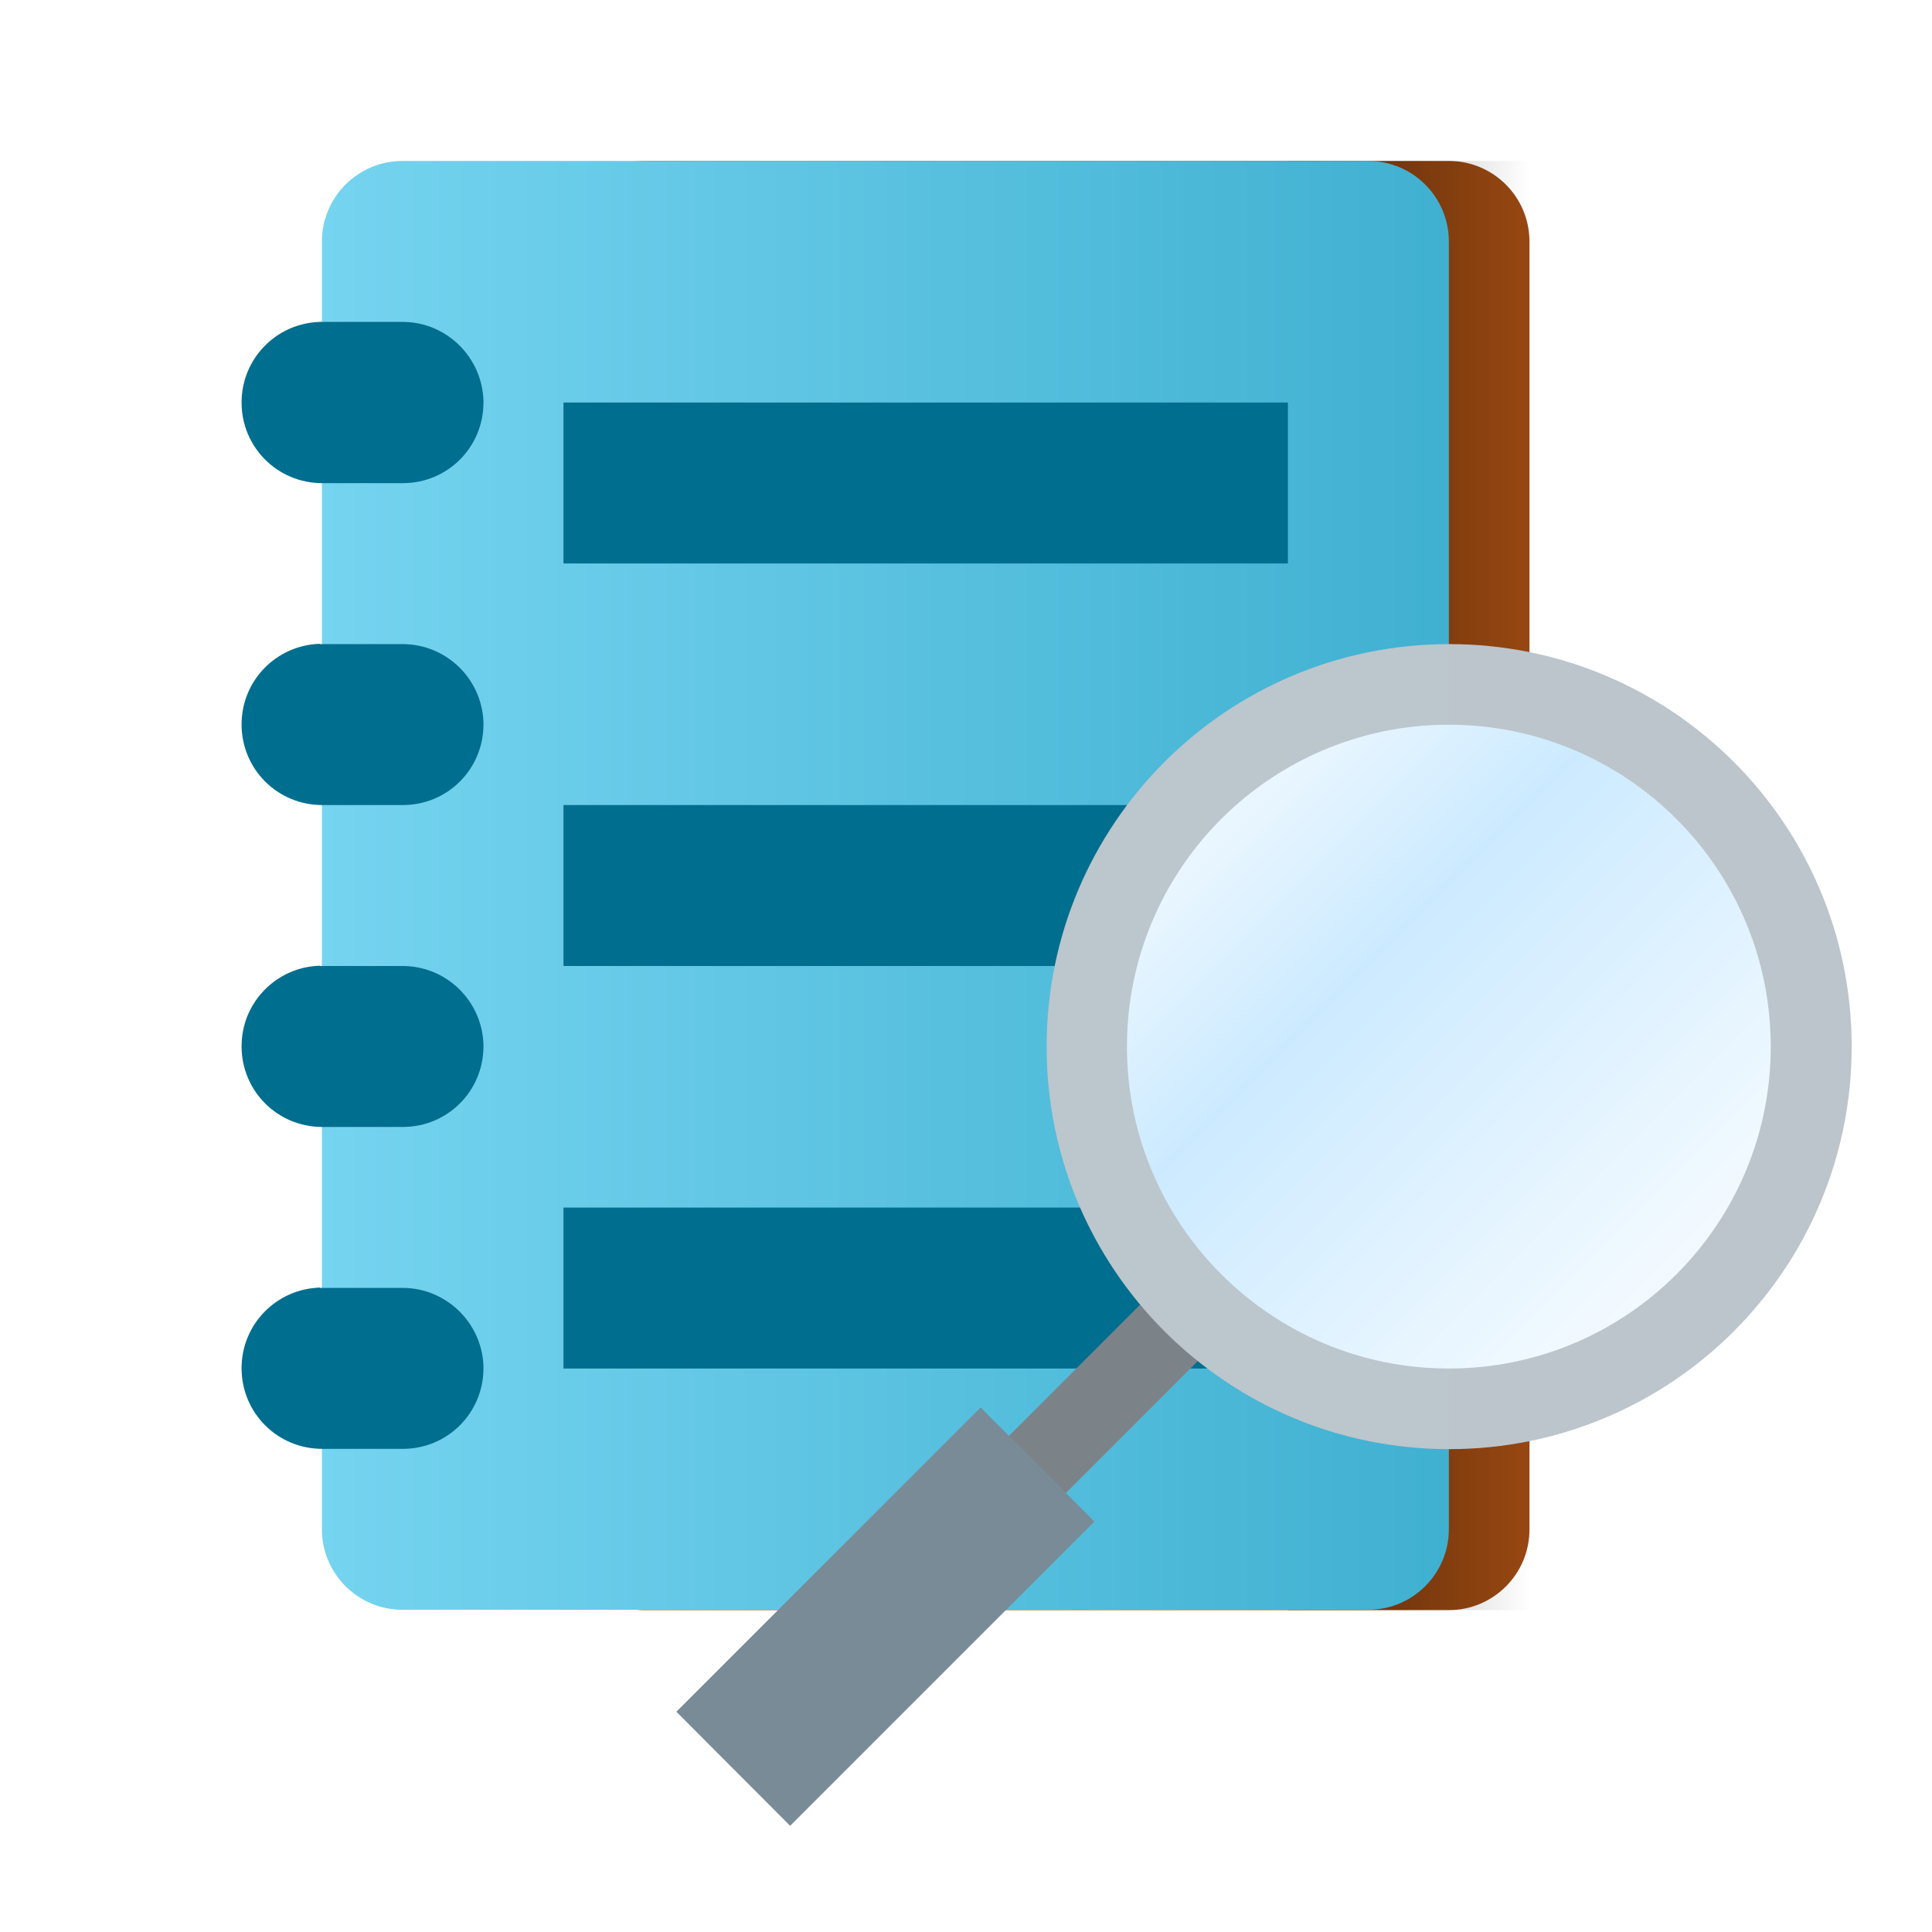
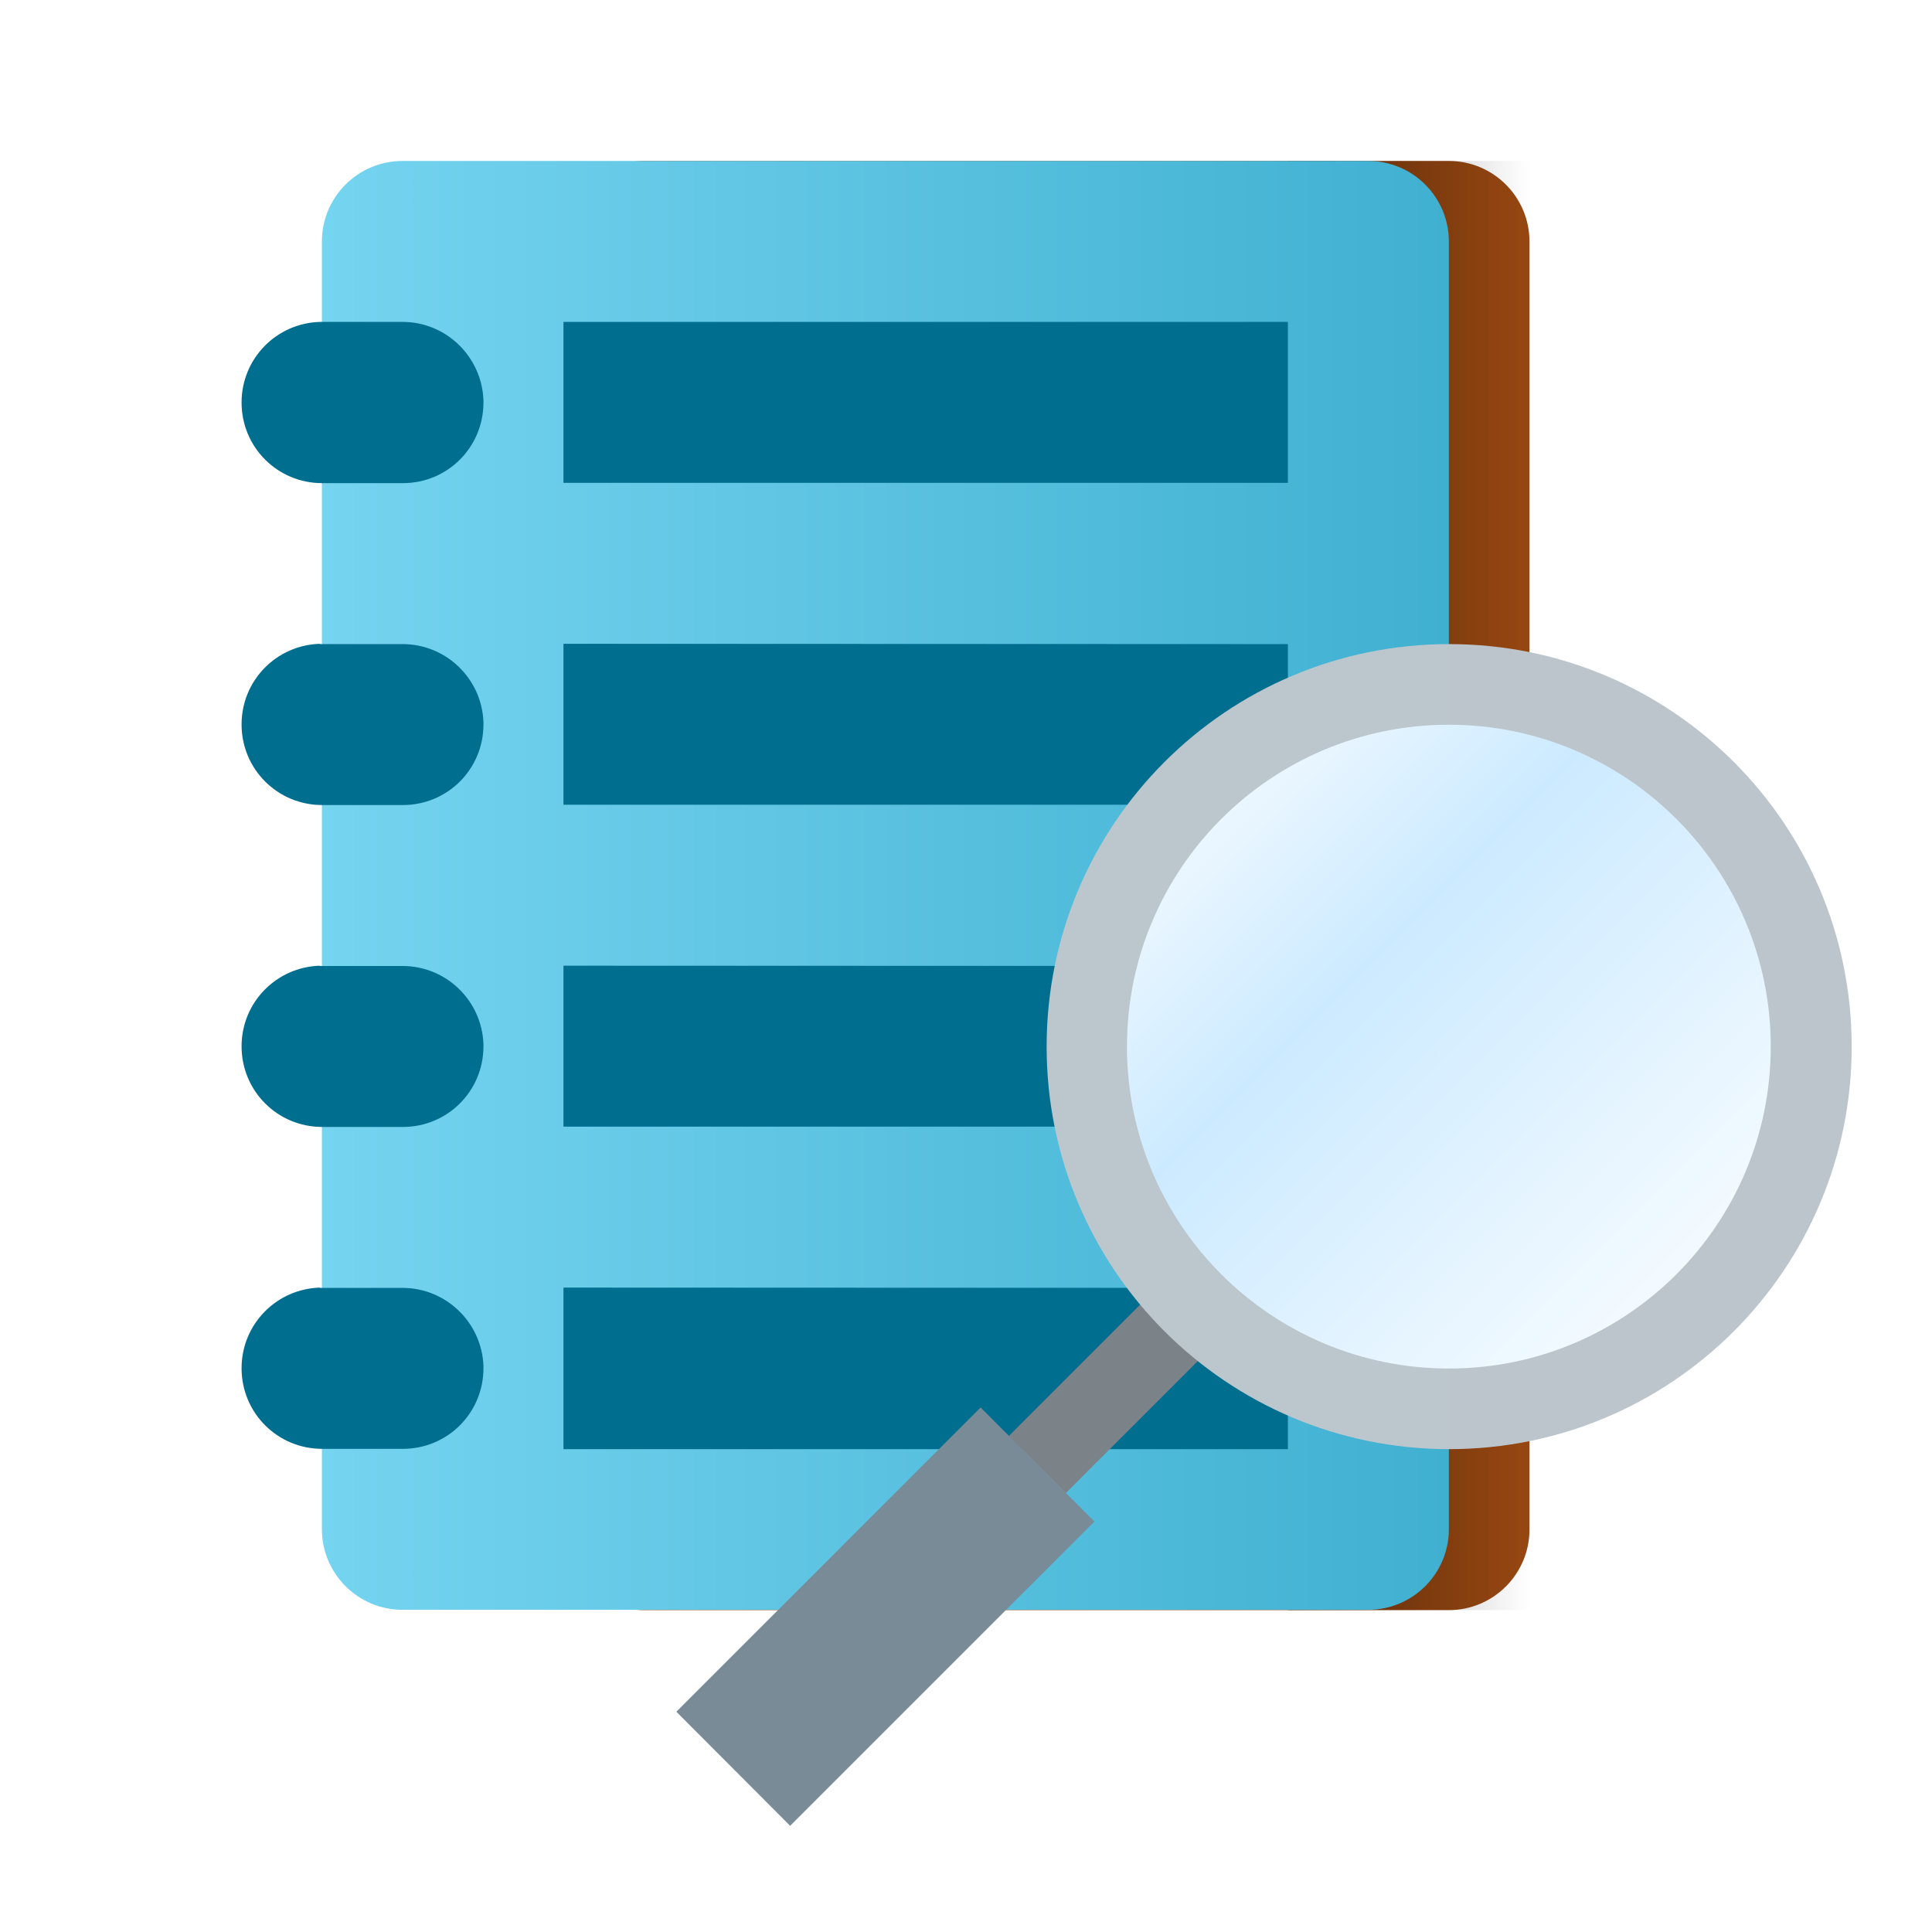
<svg xmlns="http://www.w3.org/2000/svg" xmlns:xlink="http://www.w3.org/1999/xlink" width="24" height="24" viewBox="0 0 6.35 6.35" version="1.1" id="svg5">
  <defs id="defs2">
    <linearGradient id="linearGradient2818">
      <stop style="stop-color:#000000;stop-opacity:0.4" offset="0" id="stop2814" />
      <stop style="stop-color:#000000;stop-opacity:0;" offset="1" id="stop2816" />
    </linearGradient>
    <linearGradient id="linearGradient1552">
      <stop style="stop-color:#75d4f0;stop-opacity:1;" offset="0" id="stop1548" />
      <stop style="stop-color:#40b0d1;stop-opacity:1" offset="1" id="stop1550" />
    </linearGradient>
    <linearGradient xlink:href="#linearGradient1552" id="linearGradient1554" x1="2.117" y1="3.704" x2="9.525" y2="3.704" gradientUnits="userSpaceOnUse" gradientTransform="matrix(0.5,0,0,0.5,-1.0909092e-8,-1.322916)" />
    <linearGradient xlink:href="#linearGradient2818" id="linearGradient3170" x1="2.117" y1="14.287" x2="14.817" y2="14.287" gradientUnits="userSpaceOnUse" gradientTransform="matrix(0.06249999,0,0,2.25,4.101042,-31.61771)" />
    <linearGradient xlink:href="#linearGradient932" id="linearGradient934" x1="5.821" y1="6.085" x2="15.875" y2="6.085" gradientUnits="userSpaceOnUse" gradientTransform="matrix(0.2631579,0,0,0.2631579,1.907785,1.838158)" />
    <linearGradient id="linearGradient932">
      <stop style="stop-color:#bcc6cd;stop-opacity:1" offset="0" id="stop928" />
      <stop style="stop-color:#bcc5cc;stop-opacity:1" offset="1" id="stop930" />
    </linearGradient>
    <linearGradient xlink:href="#linearGradient5013" id="linearGradient5015" x1="6.085" y1="1.323" x2="15.61" y2="10.848" gradientUnits="userSpaceOnUse" gradientTransform="matrix(0.2222222,0,0,0.2222222,2.351851,2.08727)" />
    <linearGradient id="linearGradient5013">
      <stop style="stop-color:#ffffff;stop-opacity:1;" offset="0" id="stop5009" />
      <stop style="stop-color:#cceaff;stop-opacity:1" offset="0.371" id="stop5145" />
      <stop style="stop-color:#ffffff;stop-opacity:1" offset="1" id="stop5011" />
    </linearGradient>
  </defs>
  <rect style="fill:#974711;fill-opacity:1;stroke-width:0.105" id="rect939" width="3.175" height="4.763" x="1.852" y="0.529" ry="0.265" />
  <rect style="fill:url(#linearGradient3170);fill-opacity:1;stroke-width:0.099" id="rect3082" width="0.794" height="4.763" x="4.233" y="0.529" />
  <rect style="fill:url(#linearGradient1554);fill-opacity:1;stroke-width:0.132" id="rect1392" width="3.704" height="4.762" x="1.058" y="0.529" ry="0.265" />
  <path id="path1779" style="fill:#006e8f;stroke-width:0.07" d="M 1.052,1.058 C 0.908,1.062 0.794,1.179 0.794,1.323 c 0,0.147 0.118,0.265 0.265,0.265 h 0.265 c 0.147,0 0.265,-0.118 0.265,-0.265 0,-0.002 5.73e-5,-0.004 0,-0.007 C 1.584,1.173 1.467,1.058 1.323,1.058 H 1.058 c -0.002,0 -0.004,-5.73e-5 -0.007,0 z m 0,1.058 c -0.143,0.004 -0.258,0.12 -0.258,0.265 0,0.147 0.118,0.265 0.265,0.265 h 0.265 c 0.147,0 0.265,-0.118 0.265,-0.265 0,-0.002 5.73e-5,-0.004 0,-0.007 C 1.584,2.231 1.467,2.117 1.323,2.117 H 1.058 c -0.002,0 -0.004,-5.73e-5 -0.007,0 z m 0,1.058 c -0.143,0.004 -0.258,0.12 -0.258,0.265 0,0.147 0.118,0.265 0.265,0.265 h 0.265 c 0.147,0 0.265,-0.118 0.265,-0.265 0,-0.002 5.73e-5,-0.004 0,-0.007 C 1.584,3.289 1.467,3.175 1.323,3.175 H 1.058 c -0.002,0 -0.004,-5.71e-5 -0.007,0 z m 0,1.058 c -0.143,0.004 -0.258,0.12 -0.258,0.265 0,0.147 0.118,0.265 0.265,0.265 h 0.265 c 0.147,0 0.265,-0.118 0.265,-0.265 0,-0.002 5.73e-5,-0.004 0,-0.007 C 1.584,4.348 1.467,4.233 1.323,4.233 H 1.058 c -0.002,0 -0.004,-5.72e-5 -0.007,0 z" />
-   <path id="rect1581" style="fill:#006e8f;fill-opacity:1;stroke-width:0.132" d="m 1.852,1.323 v 0.529 h 2.381 V 1.323 Z m 0,1.323 v 0.529 h 2.381 V 2.646 Z m 0,1.323 v 0.529 h 2.381 V 3.969 Z" />
+   <path id="rect1581" style="fill:#006e8f;fill-opacity:1;stroke-width:0.132" d="M 1.852,1.058 V 1.587 h 2.381 V 1.058 Z m 0,1.058 v 0.529 h 2.381 V 2.117 Z m 0,1.058 v 0.529 h 2.381 V 3.175 Z m 0,1.058 V 4.763 h 2.381 V 4.233 Z" />
  <rect style="fill:#7c8388;fill-opacity:1;stroke-width:0.25;stroke-linecap:round;stroke-linejoin:round;stroke-miterlimit:4;stroke-dasharray:none" id="rect1454" height="0.794" x="5.682" y="0.199" transform="rotate(45)" width="0.265" />
  <path id="rect1712" style="fill:#798b97;fill-opacity:1;stroke-width:0.408;stroke-linecap:round;stroke-linejoin:round;stroke-miterlimit:4;stroke-dasharray:none" d="M 3.223,4.626 3.597,5.001 2.597,6.001 2.223,5.626 Z" />
  <path id="path846" style="fill:url(#linearGradient934);fill-opacity:1;stroke-width:0.209;stroke-linecap:round;stroke-linejoin:round" d="m 4.763,2.117 c -0.731,10e-8 -1.323,0.592 -1.323,1.323 1e-7,0.731 0.592,1.323 1.323,1.323 0.731,0 1.323,-0.592 1.323,-1.323 0,-0.731 -0.592,-1.323 -1.323,-1.323 z" />
  <circle style="fill:url(#linearGradient5015);fill-opacity:1;stroke-width:0.176;stroke-linecap:round;stroke-linejoin:round" id="path4927" cx="4.762" cy="3.44" r="1.058" />
</svg>
